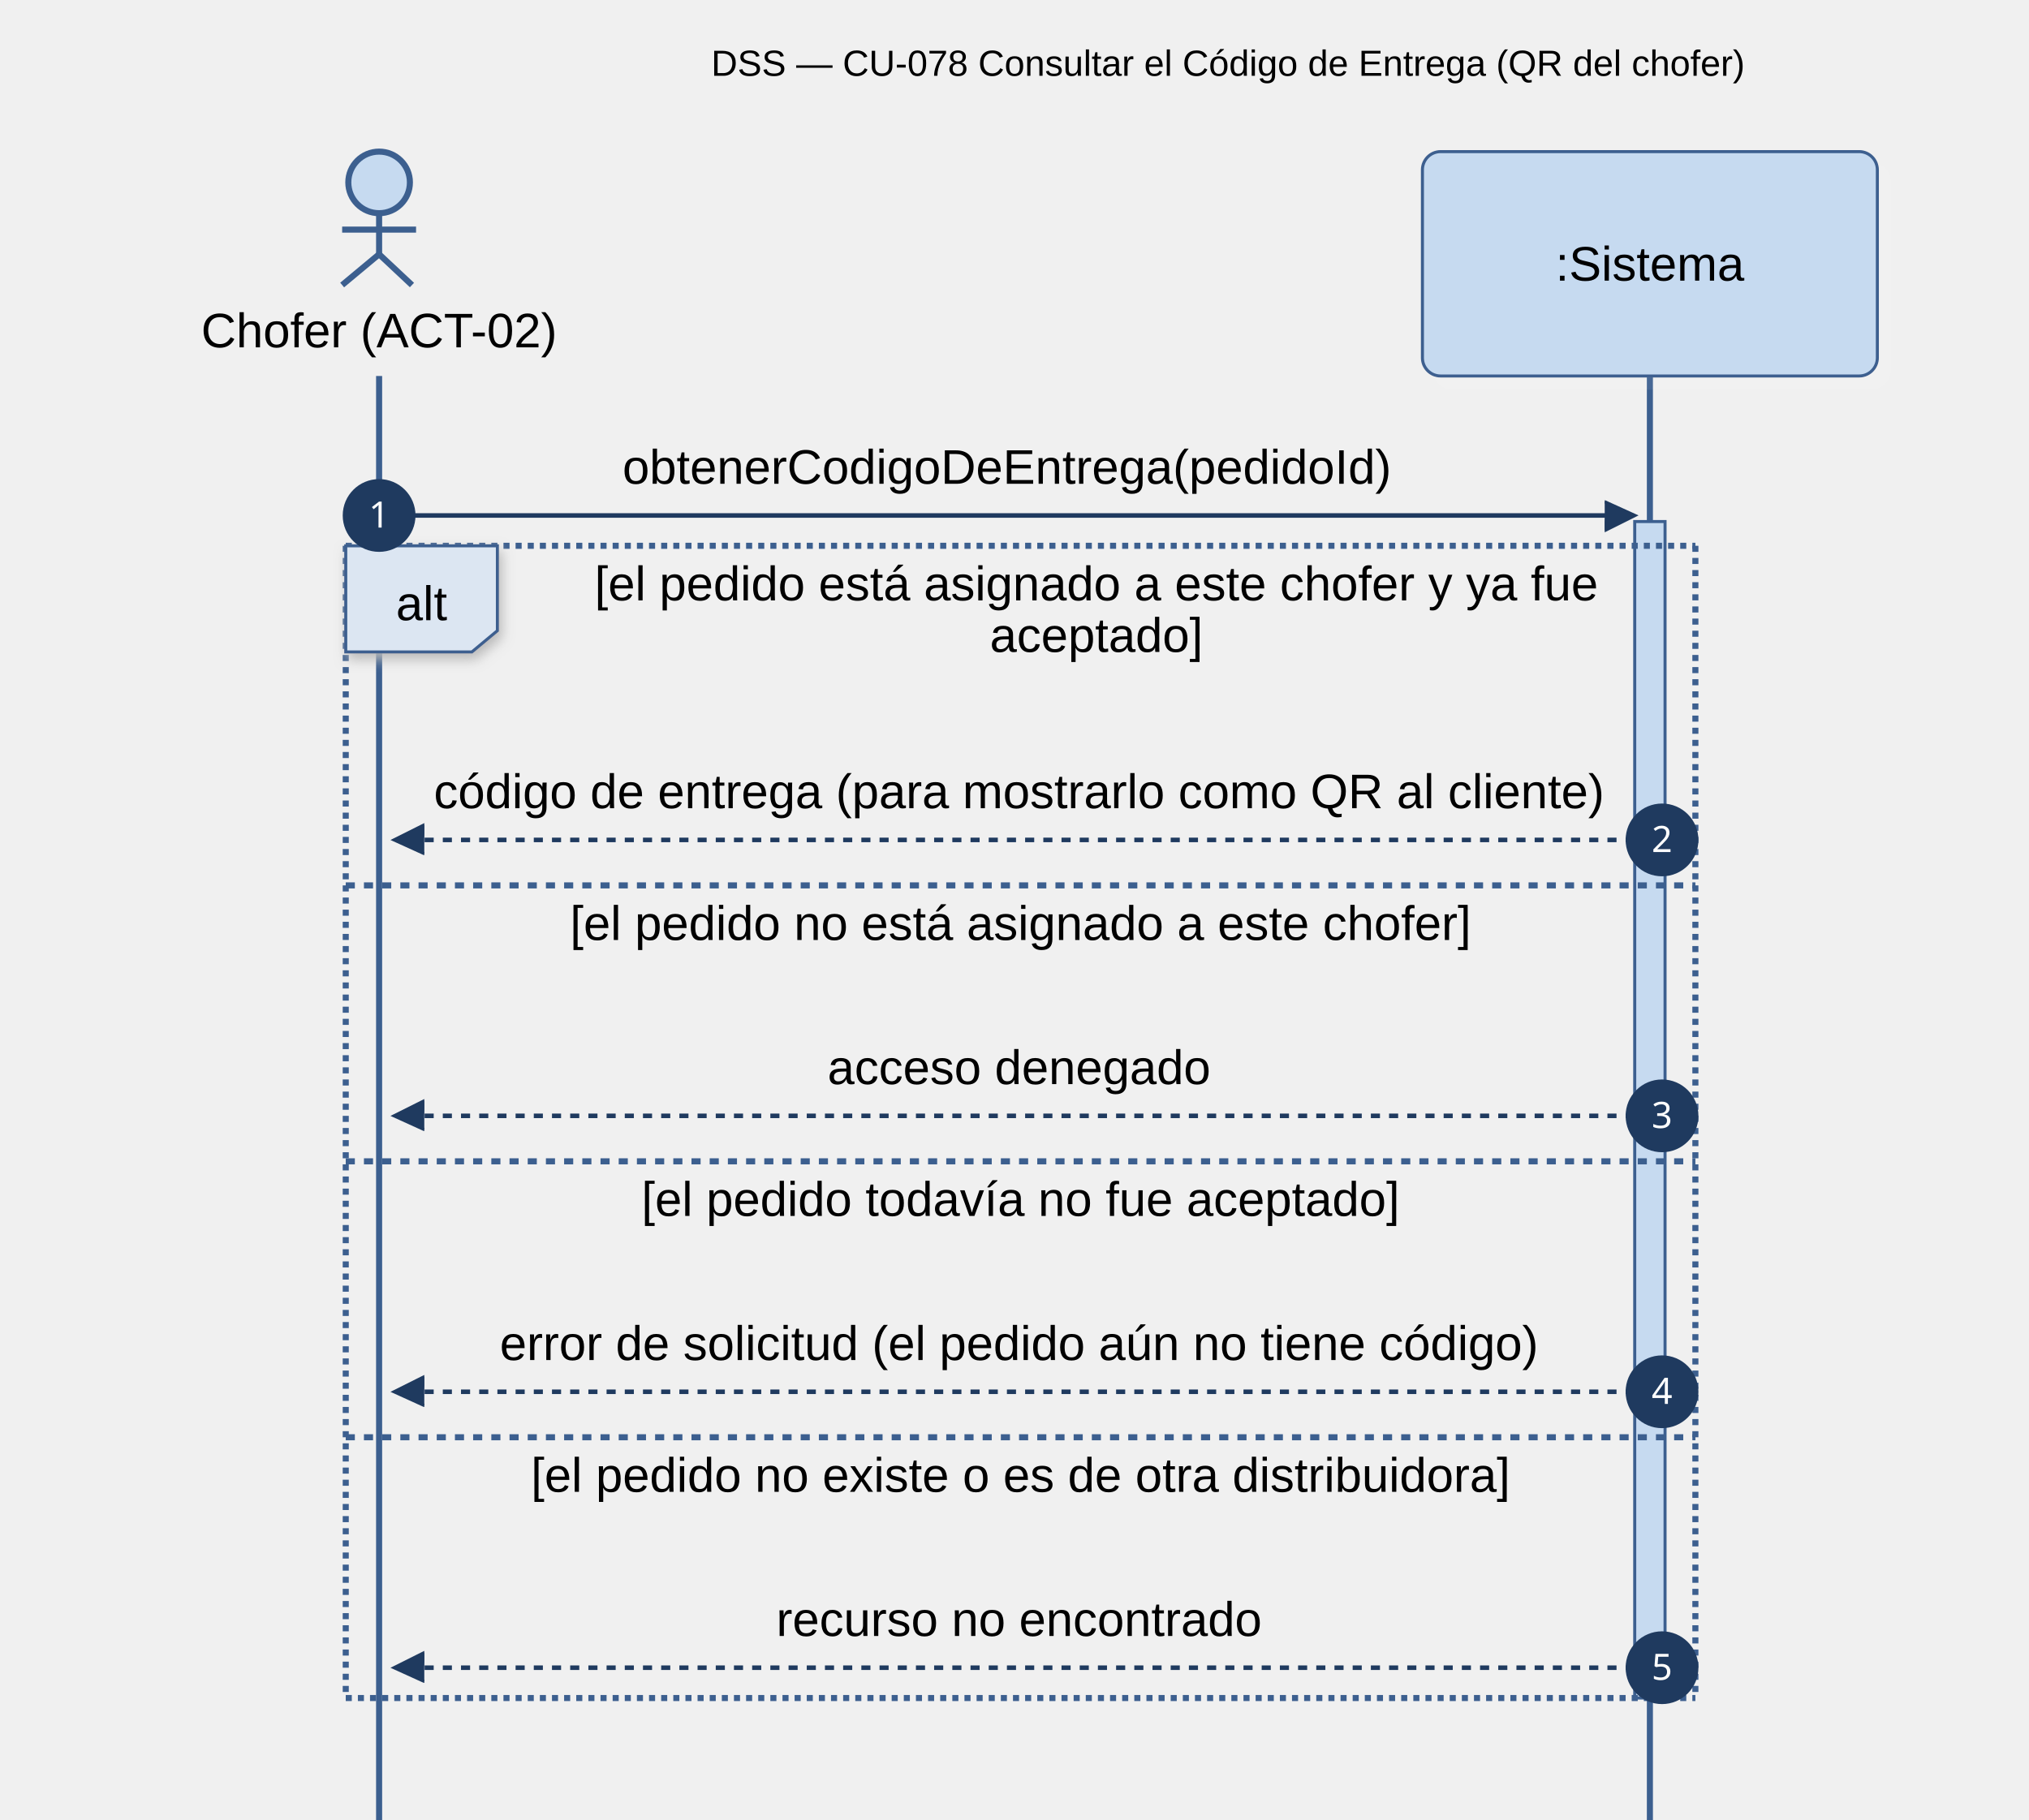
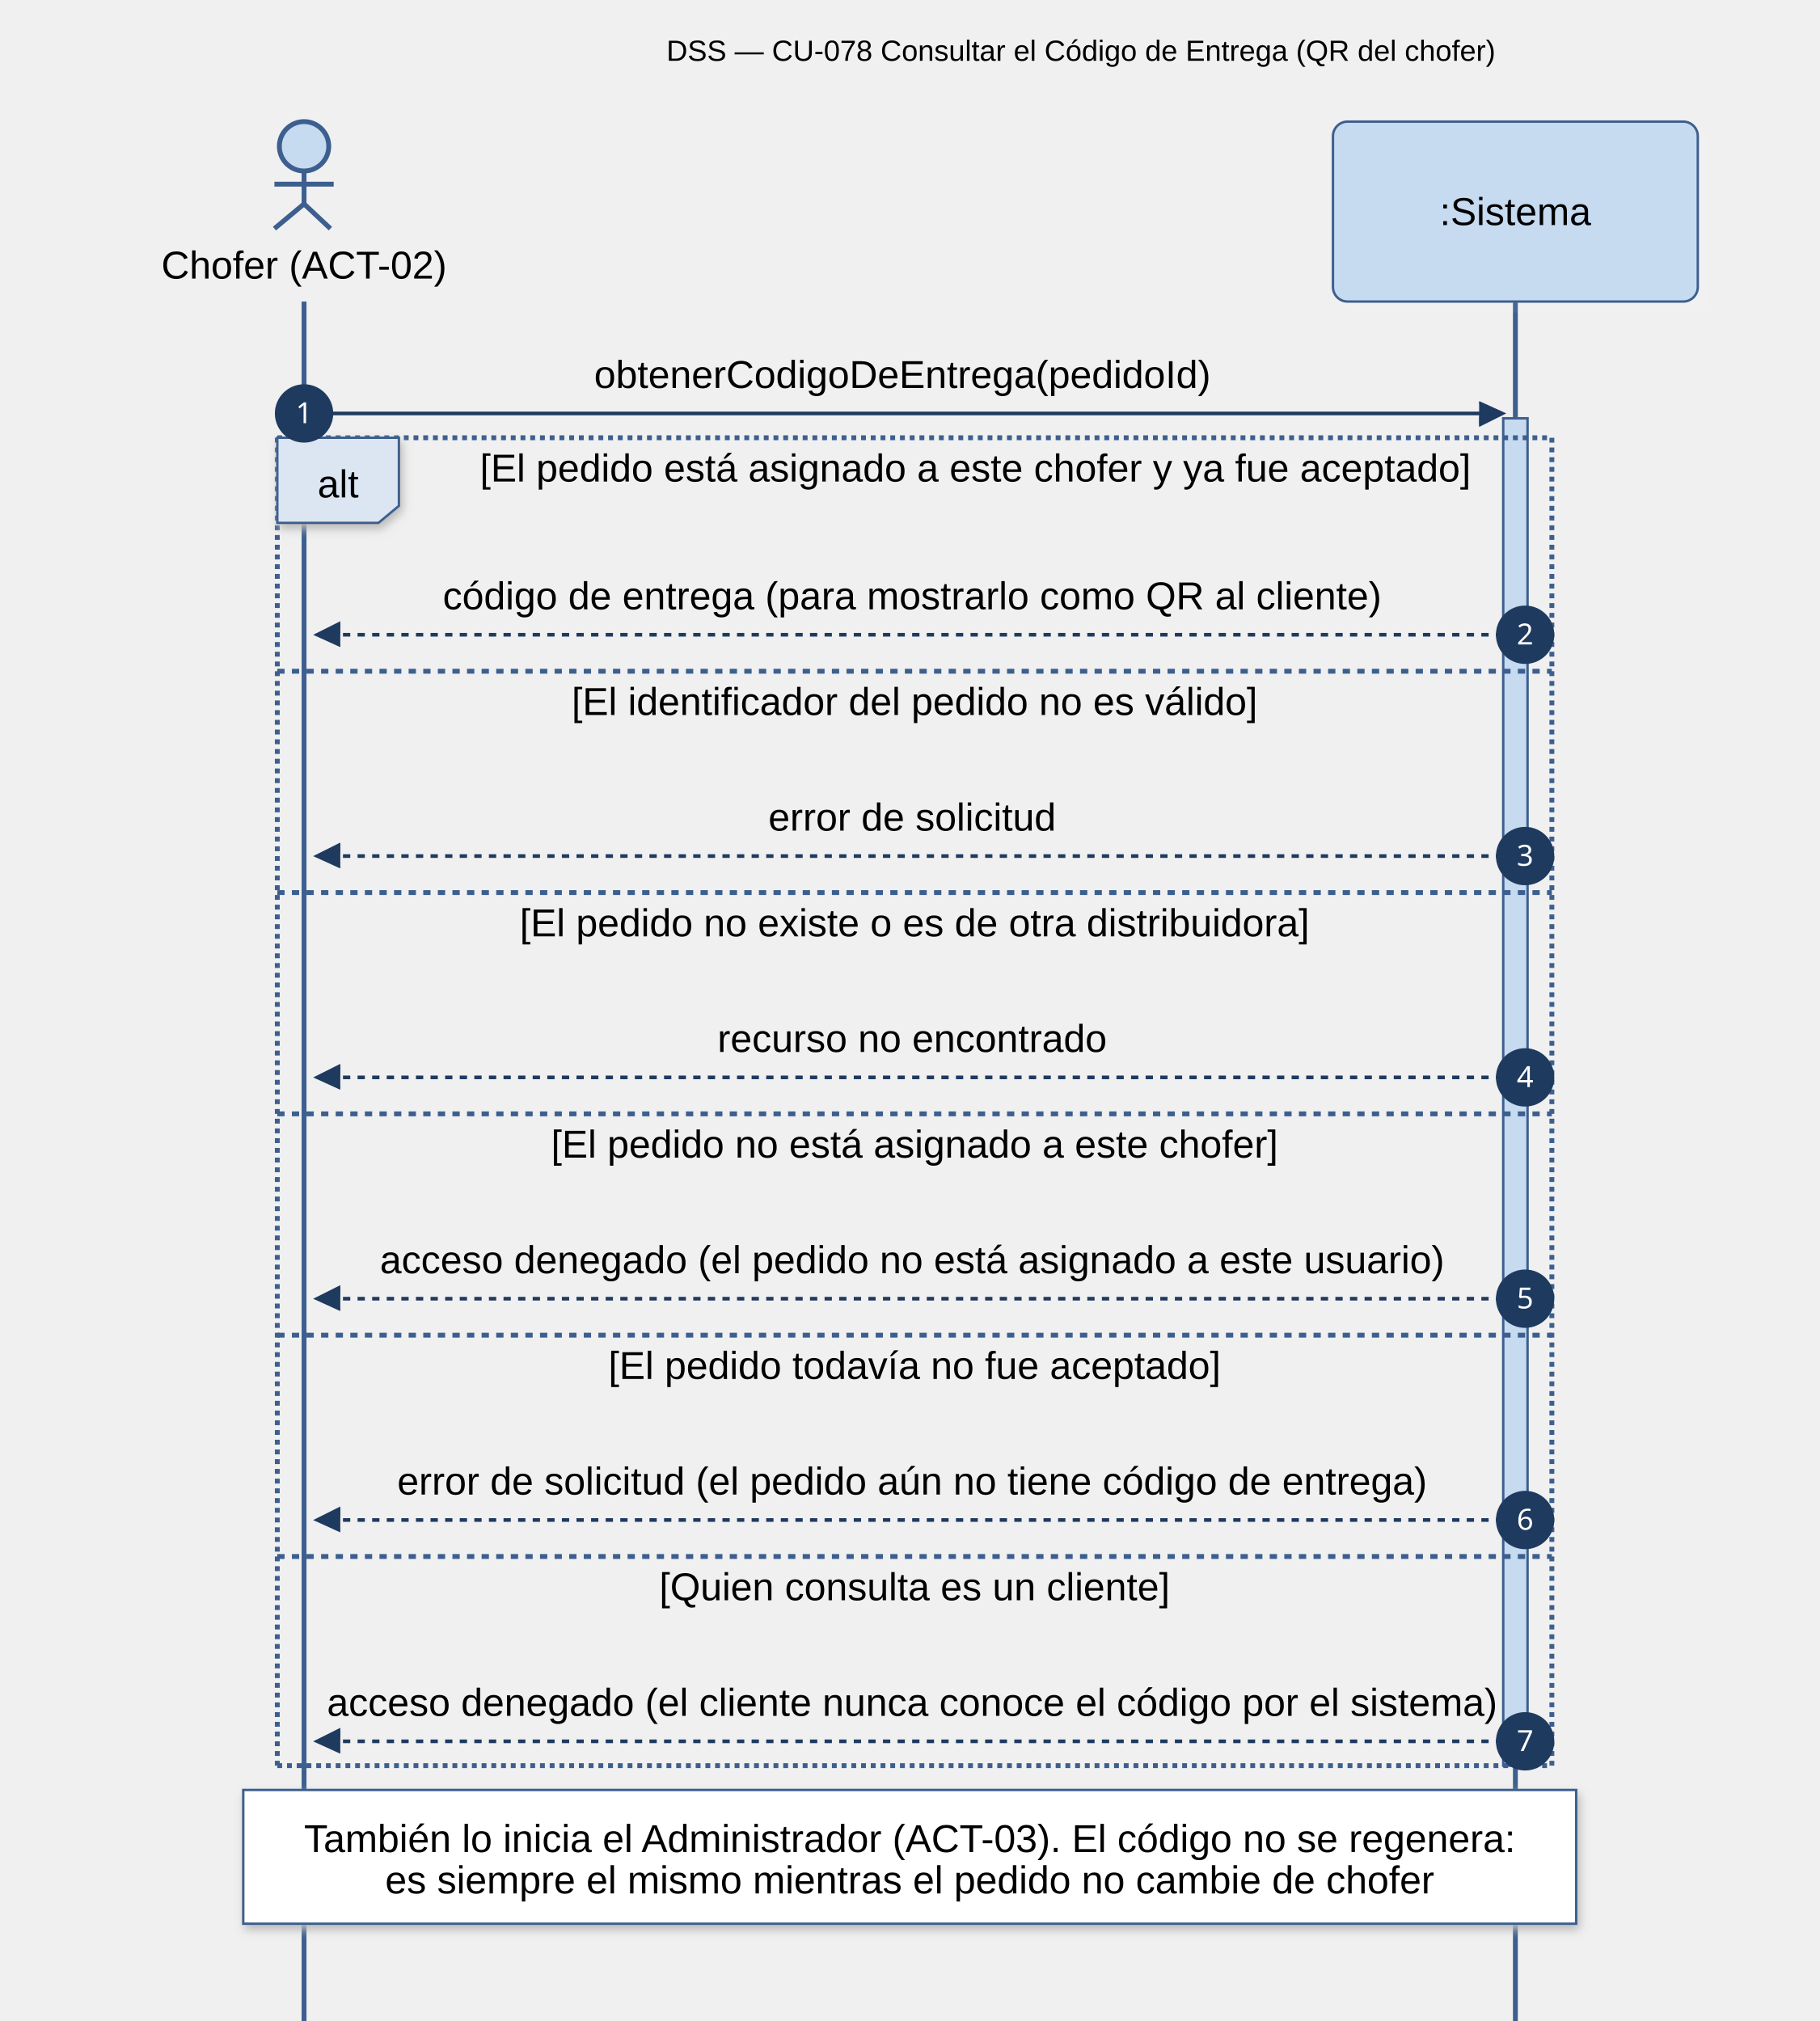
- <svg xmlns="http://www.w3.org/2000/svg" id="my-svg" width="100%" style="max-width: 669px; background-color: white;" viewBox="-50 -50 669 600" role="graphics-document document" aria-roledescription="sequence">
+ <svg xmlns="http://www.w3.org/2000/svg" id="my-svg" width="100%" style="max-width: 748px; background-color: white;" viewBox="-50 -50 748 831" role="graphics-document document" aria-roledescription="sequence">
  <g>
-     <line id="actor1" x1="494" y1="74" x2="494" y2="2000" class="actor-line 200" stroke-width="0.5px" stroke="#999" name="SIS" data-et="life-line" data-id="SIS" />
+     <line id="actor1" x1="573" y1="74" x2="573" y2="2000" class="actor-line 200" stroke-width="0.5px" stroke="#999" name="SIS" data-et="life-line" data-id="SIS" />
    <g id="root-1" data-look="neo" data-et="participant" data-type="participant" data-id="SIS">
-       <rect x="419" y="0" fill="#eaeaea" stroke="#666" width="150" height="74" name="SIS" rx="6" ry="6" class="actor actor-top" data-look="neo" filter="url(#my-svg-drop-shadow)" />
-       <text x="494" y="37" dominant-baseline="central" alignment-baseline="central" class="actor actor-box" style="text-anchor: middle; font-size: 16px; font-weight: 400;">
-         <tspan x="494" dy="0">:Sistema</tspan>
+       <rect x="498" y="0" fill="#eaeaea" stroke="#666" width="150" height="74" name="SIS" rx="6" ry="6" class="actor actor-top" data-look="neo" filter="url(#my-svg-drop-shadow)" />
+       <text x="573" y="37" dominant-baseline="central" alignment-baseline="central" class="actor actor-box" style="text-anchor: middle; font-size: 16px; font-weight: 400;">
+         <tspan x="573" dy="0">:Sistema</tspan>
      </text>
    </g>
  </g>
  <g>
    <line id="actor0" x1="75" y1="74" x2="75" y2="2000" class="actor-line 200" stroke-width="0.5px" stroke="#999" name="CHO" data-et="life-line" data-id="CHO" />
  </g>
  <style>#my-svg{font-family:Arial,Helvetica,sans-serif;font-size:12px;fill:#000000;}@keyframes edge-animation-frame{from{stroke-dashoffset:0;}}@keyframes dash{to{stroke-dashoffset:0;}}#my-svg .edge-animation-slow{stroke-dasharray:9,5!important;stroke-dashoffset:900;animation:dash 50s linear infinite;stroke-linecap:round;}#my-svg .edge-animation-fast{stroke-dasharray:9,5!important;stroke-dashoffset:900;animation:dash 20s linear infinite;stroke-linecap:round;}#my-svg .error-icon{fill:hsl(31.429, 58.333%, 90.882%);}#my-svg .error-text{fill:rgb(9.688, 22.604, 36.812);stroke:rgb(9.688, 22.604, 36.812);}#my-svg .edge-thickness-normal{stroke-width:1px;}#my-svg .edge-thickness-thick{stroke-width:3.5px;}#my-svg .edge-pattern-solid{stroke-dasharray:0;}#my-svg .edge-thickness-invisible{stroke-width:0;fill:none;}#my-svg .edge-pattern-dashed{stroke-dasharray:3;}#my-svg .edge-pattern-dotted{stroke-dasharray:2;}#my-svg .marker{fill:#1F3A5F;stroke:#1F3A5F;}#my-svg .marker.cross{stroke:#1F3A5F;}#my-svg svg{font-family:Arial,Helvetica,sans-serif;font-size:12px;}#my-svg p{margin:0;}#my-svg .actor{stroke:#3C5F8F;fill:#C6DAF0;stroke-width:1;}#my-svg rect.actor.outer-path[data-look="neo"]{filter:drop-shadow( 1px 2px 2px rgba(185,185,185,1));}#my-svg rect.note[data-look="neo"]{stroke:#3C5F8F;fill:#FFFFFF;filter:drop-shadow( 1px 2px 2px rgba(185,185,185,1));}#my-svg text.actor&gt;tspan{fill:#000000;stroke:none;}#my-svg .actor-line{stroke:#3C5F8F;}#my-svg .innerArc{stroke-width:1.5;stroke-dasharray:none;}#my-svg .messageLine0{stroke-width:1.5;stroke-dasharray:none;stroke:#1F3A5F;}#my-svg .messageLine1{stroke-width:1.5;stroke-dasharray:2,2;stroke:#1F3A5F;}#my-svg [id$="-arrowhead"] path{fill:#1F3A5F;stroke:#1F3A5F;}#my-svg .sequenceNumber{fill:#FFFFFF;}#my-svg [id$="-sequencenumber"]{fill:#1F3A5F;}#my-svg [id$="-crosshead"] path{fill:#1F3A5F;stroke:#1F3A5F;}#my-svg .messageText{fill:#000000;stroke:none;}#my-svg .labelBox{stroke:#3C5F8F;fill:#DCE6F2;filter:drop-shadow( 1px 2px 2px rgba(185,185,185,1));}#my-svg .labelText,#my-svg .labelText&gt;tspan{fill:#000000;stroke:none;}#my-svg .loopText,#my-svg .loopText&gt;tspan{fill:#000000;stroke:none;}#my-svg .sectionTitle,#my-svg .sectionTitle&gt;tspan{fill:#000000;stroke:none;}#my-svg .loopLine{stroke-width:2px;stroke-dasharray:2,2;stroke:#3C5F8F;fill:#3C5F8F;}#my-svg .note{stroke:#3C5F8F;fill:#FFFFFF;}#my-svg .noteText,#my-svg .noteText&gt;tspan{fill:#000000;stroke:none;}#my-svg .activation0{fill:#C6DAF0;stroke:#3C5F8F;}#my-svg .activation1{fill:#C6DAF0;stroke:#3C5F8F;}#my-svg .activation2{fill:#C6DAF0;stroke:#3C5F8F;}#my-svg .actorPopupMenu{position:absolute;}#my-svg .actorPopupMenuPanel{position:absolute;fill:#C6DAF0;box-shadow:0px 8px 16px 0px rgba(0,0,0,0.2);filter:drop-shadow(3px 5px 2px rgb(0 0 0 / 0.4));}#my-svg .actor-man circle,#my-svg line{fill:#C6DAF0;stroke-width:2px;}#my-svg g rect.rect{filter:drop-shadow( 1px 2px 2px rgba(185,185,185,1));stroke:#3C5F8F;}#my-svg .node .neo-node{stroke:#3C5F8F;}#my-svg [data-look="neo"].node rect,#my-svg [data-look="neo"].cluster rect,#my-svg [data-look="neo"].node polygon{stroke:url(#my-svg-gradient);filter:drop-shadow( 1px 2px 2px rgba(185,185,185,1));}#my-svg [data-look="neo"].swimlane.cluster rect{filter:none;}#my-svg [data-look="neo"].node path{stroke:url(#my-svg-gradient);stroke-width:1px;}#my-svg [data-look="neo"].node .outer-path{filter:drop-shadow( 1px 2px 2px rgba(185,185,185,1));}#my-svg [data-look="neo"].node .neo-line path{stroke:#3C5F8F;filter:none;}#my-svg [data-look="neo"].node circle{stroke:url(#my-svg-gradient);filter:drop-shadow( 1px 2px 2px rgba(185,185,185,1));}#my-svg [data-look="neo"].node circle .state-start{fill:#000000;}#my-svg [data-look="neo"].icon-shape .icon{fill:url(#my-svg-gradient);filter:drop-shadow( 1px 2px 2px rgba(185,185,185,1));}#my-svg [data-look="neo"].icon-shape .icon-neo path{stroke:url(#my-svg-gradient);filter:drop-shadow( 1px 2px 2px rgba(185,185,185,1));}#my-svg :root{--mermaid-font-family:"trebuchet ms",verdana,arial,sans-serif;}</style>
  <g />
  <defs>
    <symbol id="my-svg-computer" width="24" height="24">
      <path transform="scale(.5)" d="M2 2v13h20v-13h-20zm18 11h-16v-9h16v9zm-10.228 6l.466-1h3.524l.467 1h-4.457zm14.228 3h-24l2-6h2.104l-1.33 4h18.45l-1.297-4h2.073l2 6zm-5-10h-14v-7h14v7z" />
    </symbol>
  </defs>
  <defs>
    <symbol id="my-svg-database" fill-rule="evenodd" clip-rule="evenodd">
      <path transform="scale(.5)" d="M12.258.001l.256.004.255.005.253.008.251.01.249.012.247.015.246.016.242.019.241.02.239.023.236.024.233.027.231.028.229.031.225.032.223.034.22.036.217.038.214.04.211.041.208.043.205.045.201.046.198.048.194.05.191.051.187.053.183.054.18.056.175.057.172.059.168.06.163.061.16.063.155.064.15.066.074.033.073.033.071.034.07.034.069.035.068.035.067.035.066.035.064.036.064.036.062.036.06.036.06.037.058.037.058.037.055.038.055.038.053.038.052.038.051.039.05.039.048.039.047.039.045.04.044.04.043.04.041.04.04.041.039.041.037.041.036.041.034.041.033.042.032.042.03.042.029.042.027.042.026.043.024.043.023.043.021.043.02.043.018.044.017.043.015.044.013.044.012.044.011.045.009.044.007.045.006.045.004.045.002.045.001.045v17l-.001.045-.002.045-.004.045-.006.045-.007.045-.009.044-.011.045-.012.044-.013.044-.015.044-.017.043-.018.044-.02.043-.021.043-.023.043-.024.043-.026.043-.027.042-.029.042-.03.042-.032.042-.033.042-.034.041-.036.041-.037.041-.039.041-.04.041-.041.04-.043.04-.044.04-.045.04-.047.039-.048.039-.05.039-.051.039-.052.038-.053.038-.055.038-.055.038-.058.037-.058.037-.06.037-.06.036-.062.036-.064.036-.064.036-.066.035-.067.035-.068.035-.069.035-.07.034-.071.034-.073.033-.074.033-.15.066-.155.064-.16.063-.163.061-.168.06-.172.059-.175.057-.18.056-.183.054-.187.053-.191.051-.194.05-.198.048-.201.046-.205.045-.208.043-.211.041-.214.04-.217.038-.22.036-.223.034-.225.032-.229.031-.231.028-.233.027-.236.024-.239.023-.241.02-.242.019-.246.016-.247.015-.249.012-.251.01-.253.008-.255.005-.256.004-.258.001-.258-.001-.256-.004-.255-.005-.253-.008-.251-.01-.249-.012-.247-.015-.245-.016-.243-.019-.241-.02-.238-.023-.236-.024-.234-.027-.231-.028-.228-.031-.226-.032-.223-.034-.22-.036-.217-.038-.214-.04-.211-.041-.208-.043-.204-.045-.201-.046-.198-.048-.195-.05-.19-.051-.187-.053-.184-.054-.179-.056-.176-.057-.172-.059-.167-.06-.164-.061-.159-.063-.155-.064-.151-.066-.074-.033-.072-.033-.072-.034-.07-.034-.069-.035-.068-.035-.067-.035-.066-.035-.064-.036-.063-.036-.062-.036-.061-.036-.06-.037-.058-.037-.057-.037-.056-.038-.055-.038-.053-.038-.052-.038-.051-.039-.049-.039-.049-.039-.046-.039-.046-.04-.044-.04-.043-.04-.041-.04-.04-.041-.039-.041-.037-.041-.036-.041-.034-.041-.033-.042-.032-.042-.03-.042-.029-.042-.027-.042-.026-.043-.024-.043-.023-.043-.021-.043-.02-.043-.018-.044-.017-.043-.015-.044-.013-.044-.012-.044-.011-.045-.009-.044-.007-.045-.006-.045-.004-.045-.002-.045-.001-.045v-17l.001-.045.002-.045.004-.045.006-.045.007-.045.009-.044.011-.045.012-.044.013-.044.015-.044.017-.043.018-.044.02-.043.021-.043.023-.043.024-.043.026-.043.027-.042.029-.042.03-.042.032-.042.033-.042.034-.041.036-.041.037-.041.039-.041.04-.041.041-.04.043-.04.044-.04.046-.04.046-.039.049-.039.049-.039.051-.039.052-.038.053-.038.055-.038.056-.038.057-.037.058-.037.06-.037.061-.036.062-.036.063-.036.064-.036.066-.035.067-.035.068-.035.069-.035.07-.034.072-.034.072-.033.074-.033.151-.066.155-.064.159-.063.164-.061.167-.06.172-.059.176-.057.179-.056.184-.054.187-.053.19-.051.195-.05.198-.048.201-.046.204-.045.208-.043.211-.041.214-.04.217-.038.22-.036.223-.034.226-.032.228-.031.231-.028.234-.027.236-.024.238-.023.241-.02.243-.019.245-.016.247-.015.249-.012.251-.01.253-.008.255-.005.256-.004.258-.001.258.001zm-9.258 20.499v.01l.001.021.003.021.004.022.005.021.006.022.007.022.009.023.01.022.011.023.012.023.013.023.015.023.016.024.017.023.018.024.019.024.021.024.022.025.023.024.024.025.052.049.056.05.061.051.066.051.07.051.075.051.079.052.084.052.088.052.092.052.097.052.102.051.105.052.11.052.114.051.119.051.123.051.127.05.131.05.135.05.139.048.144.049.147.047.152.047.155.047.16.045.163.045.167.043.171.043.176.041.178.041.183.039.187.039.19.037.194.035.197.035.202.033.204.031.209.03.212.029.216.027.219.025.222.024.226.021.23.02.233.018.236.016.24.015.243.012.246.01.249.008.253.005.256.004.259.001.26-.001.257-.004.254-.005.25-.008.247-.011.244-.012.241-.014.237-.016.233-.018.231-.021.226-.021.224-.024.22-.026.216-.027.212-.028.21-.031.205-.031.202-.034.198-.034.194-.036.191-.037.187-.039.183-.04.179-.04.175-.042.172-.043.168-.044.163-.045.16-.046.155-.046.152-.047.148-.048.143-.049.139-.049.136-.05.131-.05.126-.05.123-.051.118-.052.114-.051.11-.052.106-.052.101-.052.096-.052.092-.052.088-.053.083-.051.079-.052.074-.052.07-.051.065-.051.06-.051.056-.05.051-.05.023-.024.023-.025.021-.024.02-.024.019-.024.018-.024.017-.024.015-.023.014-.024.013-.023.012-.023.01-.023.01-.022.008-.022.006-.022.006-.022.004-.022.004-.021.001-.021.001-.021v-4.127l-.077.055-.08.053-.083.054-.085.053-.087.052-.09.052-.093.051-.095.05-.097.05-.1.049-.102.049-.105.048-.106.047-.109.047-.111.046-.114.045-.115.045-.118.044-.12.043-.122.042-.124.042-.126.041-.128.04-.13.04-.132.038-.134.038-.135.037-.138.037-.139.035-.142.035-.143.034-.144.033-.147.032-.148.031-.15.03-.151.03-.153.029-.154.027-.156.027-.158.026-.159.025-.161.024-.162.023-.163.022-.165.021-.166.02-.167.019-.169.018-.169.017-.171.016-.173.015-.173.014-.175.013-.175.012-.177.011-.178.01-.179.008-.179.008-.181.006-.182.005-.182.004-.184.003-.184.002h-.37l-.184-.002-.184-.003-.182-.004-.182-.005-.181-.006-.179-.008-.179-.008-.178-.01-.176-.011-.176-.012-.175-.013-.173-.014-.172-.015-.171-.016-.17-.017-.169-.018-.167-.019-.166-.02-.165-.021-.163-.022-.162-.023-.161-.024-.159-.025-.157-.026-.156-.027-.155-.027-.153-.029-.151-.03-.15-.03-.148-.031-.146-.032-.145-.033-.143-.034-.141-.035-.14-.035-.137-.037-.136-.037-.134-.038-.132-.038-.13-.04-.128-.04-.126-.041-.124-.042-.122-.042-.12-.044-.117-.043-.116-.045-.113-.045-.112-.046-.109-.047-.106-.047-.105-.048-.102-.049-.1-.049-.097-.05-.095-.05-.093-.052-.09-.051-.087-.052-.085-.053-.083-.054-.08-.054-.077-.054v4.127zm0-5.654v.011l.001.021.003.021.004.021.005.022.006.022.007.022.009.022.01.022.011.023.012.023.013.023.015.024.016.023.017.024.018.024.019.024.021.024.022.024.023.025.024.024.052.05.056.05.061.05.066.051.07.051.075.052.079.051.084.052.088.052.092.052.097.052.102.052.105.052.11.051.114.051.119.052.123.05.127.051.131.05.135.049.139.049.144.048.147.048.152.047.155.046.16.045.163.045.167.044.171.042.176.042.178.04.183.04.187.038.19.037.194.036.197.034.202.033.204.032.209.03.212.028.216.027.219.025.222.024.226.022.23.02.233.018.236.016.24.014.243.012.246.01.249.008.253.006.256.003.259.001.26-.001.257-.003.254-.006.25-.008.247-.01.244-.012.241-.015.237-.016.233-.018.231-.02.226-.022.224-.024.22-.025.216-.027.212-.029.21-.03.205-.032.202-.033.198-.035.194-.036.191-.037.187-.039.183-.039.179-.041.175-.042.172-.043.168-.044.163-.045.16-.045.155-.047.152-.047.148-.048.143-.048.139-.05.136-.049.131-.05.126-.051.123-.051.118-.051.114-.052.11-.052.106-.052.101-.052.096-.052.092-.052.088-.052.083-.052.079-.052.074-.051.07-.052.065-.051.06-.05.056-.051.051-.049.023-.025.023-.024.021-.025.02-.024.019-.024.018-.024.017-.024.015-.023.014-.023.013-.024.012-.022.01-.023.01-.023.008-.022.006-.022.006-.022.004-.021.004-.022.001-.021.001-.021v-4.139l-.077.054-.08.054-.083.054-.085.052-.087.053-.09.051-.093.051-.095.051-.097.05-.1.049-.102.049-.105.048-.106.047-.109.047-.111.046-.114.045-.115.044-.118.044-.12.044-.122.042-.124.042-.126.041-.128.04-.13.039-.132.039-.134.038-.135.037-.138.036-.139.036-.142.035-.143.033-.144.033-.147.033-.148.031-.15.03-.151.03-.153.028-.154.028-.156.027-.158.026-.159.025-.161.024-.162.023-.163.022-.165.021-.166.02-.167.019-.169.018-.169.017-.171.016-.173.015-.173.014-.175.013-.175.012-.177.011-.178.009-.179.009-.179.007-.181.007-.182.005-.182.004-.184.003-.184.002h-.37l-.184-.002-.184-.003-.182-.004-.182-.005-.181-.007-.179-.007-.179-.009-.178-.009-.176-.011-.176-.012-.175-.013-.173-.014-.172-.015-.171-.016-.17-.017-.169-.018-.167-.019-.166-.02-.165-.021-.163-.022-.162-.023-.161-.024-.159-.025-.157-.026-.156-.027-.155-.028-.153-.028-.151-.03-.15-.03-.148-.031-.146-.033-.145-.033-.143-.033-.141-.035-.14-.036-.137-.036-.136-.037-.134-.038-.132-.039-.13-.039-.128-.04-.126-.041-.124-.042-.122-.043-.12-.043-.117-.044-.116-.044-.113-.046-.112-.046-.109-.046-.106-.047-.105-.048-.102-.049-.1-.049-.097-.05-.095-.051-.093-.051-.09-.051-.087-.053-.085-.052-.083-.054-.08-.054-.077-.054v4.139zm0-5.666v.011l.001.02.003.022.004.021.005.022.006.021.007.022.009.023.01.022.011.023.012.023.013.023.015.023.016.024.017.024.018.023.019.024.021.025.022.024.023.024.024.025.052.05.056.05.061.05.066.051.07.051.075.052.079.051.084.052.088.052.092.052.097.052.102.052.105.051.11.052.114.051.119.051.123.051.127.05.131.05.135.05.139.049.144.048.147.048.152.047.155.046.16.045.163.045.167.043.171.043.176.042.178.04.183.04.187.038.19.037.194.036.197.034.202.033.204.032.209.03.212.028.216.027.219.025.222.024.226.021.23.02.233.018.236.017.24.014.243.012.246.01.249.008.253.006.256.003.259.001.26-.001.257-.003.254-.006.25-.008.247-.01.244-.013.241-.014.237-.016.233-.018.231-.02.226-.022.224-.024.22-.025.216-.027.212-.029.21-.03.205-.032.202-.033.198-.035.194-.036.191-.037.187-.039.183-.039.179-.041.175-.042.172-.043.168-.044.163-.045.16-.045.155-.047.152-.047.148-.048.143-.049.139-.049.136-.049.131-.051.126-.05.123-.051.118-.052.114-.051.11-.052.106-.052.101-.052.096-.052.092-.052.088-.052.083-.052.079-.052.074-.052.07-.051.065-.051.06-.051.056-.05.051-.049.023-.025.023-.025.021-.024.02-.024.019-.024.018-.024.017-.024.015-.023.014-.024.013-.023.012-.023.01-.022.01-.023.008-.022.006-.022.006-.022.004-.022.004-.021.001-.021.001-.021v-4.153l-.077.054-.08.054-.083.053-.085.053-.087.053-.09.051-.093.051-.095.051-.097.05-.1.049-.102.048-.105.048-.106.048-.109.046-.111.046-.114.046-.115.044-.118.044-.12.043-.122.043-.124.042-.126.041-.128.04-.13.039-.132.039-.134.038-.135.037-.138.036-.139.036-.142.034-.143.034-.144.033-.147.032-.148.032-.15.03-.151.03-.153.028-.154.028-.156.027-.158.026-.159.024-.161.024-.162.023-.163.023-.165.021-.166.02-.167.019-.169.018-.169.017-.171.016-.173.015-.173.014-.175.013-.175.012-.177.01-.178.01-.179.009-.179.007-.181.006-.182.006-.182.004-.184.003-.184.001-.185.001-.185-.001-.184-.001-.184-.003-.182-.004-.182-.006-.181-.006-.179-.007-.179-.009-.178-.01-.176-.01-.176-.012-.175-.013-.173-.014-.172-.015-.171-.016-.17-.017-.169-.018-.167-.019-.166-.02-.165-.021-.163-.023-.162-.023-.161-.024-.159-.024-.157-.026-.156-.027-.155-.028-.153-.028-.151-.03-.15-.03-.148-.032-.146-.032-.145-.033-.143-.034-.141-.034-.14-.036-.137-.036-.136-.037-.134-.038-.132-.039-.13-.039-.128-.041-.126-.041-.124-.041-.122-.043-.12-.043-.117-.044-.116-.044-.113-.046-.112-.046-.109-.046-.106-.048-.105-.048-.102-.048-.1-.05-.097-.049-.095-.051-.093-.051-.09-.052-.087-.052-.085-.053-.083-.053-.08-.054-.077-.054v4.153zm8.74-8.179l-.257.004-.254.005-.25.008-.247.011-.244.012-.241.014-.237.016-.233.018-.231.021-.226.022-.224.023-.22.026-.216.027-.212.028-.21.031-.205.032-.202.033-.198.034-.194.036-.191.038-.187.038-.183.04-.179.041-.175.042-.172.043-.168.043-.163.045-.16.046-.155.046-.152.048-.148.048-.143.048-.139.049-.136.05-.131.05-.126.051-.123.051-.118.051-.114.052-.11.052-.106.052-.101.052-.096.052-.092.052-.088.052-.083.052-.079.052-.074.051-.07.052-.065.051-.06.05-.056.05-.051.05-.023.025-.023.024-.021.024-.02.025-.019.024-.018.024-.017.023-.015.024-.014.023-.013.023-.012.023-.01.023-.01.022-.008.022-.006.023-.006.021-.004.022-.004.021-.001.021-.001.021.001.021.001.021.004.021.004.022.006.021.006.023.008.022.01.022.01.023.012.023.013.023.014.023.015.024.017.023.018.024.019.024.02.025.021.024.023.024.023.025.051.05.056.05.06.05.065.051.07.052.074.051.079.052.083.052.088.052.092.052.096.052.101.052.106.052.11.052.114.052.118.051.123.051.126.051.131.05.136.05.139.049.143.048.148.048.152.048.155.046.16.046.163.045.168.043.172.043.175.042.179.041.183.04.187.038.191.038.194.036.198.034.202.033.205.032.21.031.212.028.216.027.22.026.224.023.226.022.231.021.233.018.237.016.241.014.244.012.247.011.25.008.254.005.257.004.26.001.26-.001.257-.004.254-.005.25-.008.247-.011.244-.012.241-.014.237-.016.233-.018.231-.021.226-.022.224-.023.22-.026.216-.027.212-.028.21-.031.205-.032.202-.033.198-.034.194-.036.191-.038.187-.038.183-.04.179-.041.175-.042.172-.043.168-.043.163-.045.16-.046.155-.046.152-.048.148-.048.143-.048.139-.049.136-.05.131-.05.126-.051.123-.051.118-.051.114-.052.11-.052.106-.052.101-.052.096-.052.092-.052.088-.052.083-.052.079-.052.074-.051.07-.052.065-.051.06-.05.056-.05.051-.05.023-.025.023-.024.021-.024.02-.025.019-.024.018-.024.017-.023.015-.024.014-.023.013-.023.012-.023.01-.023.01-.022.008-.022.006-.023.006-.021.004-.022.004-.021.001-.021.001-.021-.001-.021-.001-.021-.004-.021-.004-.022-.006-.021-.006-.023-.008-.022-.01-.022-.01-.023-.012-.023-.013-.023-.014-.023-.015-.024-.017-.023-.018-.024-.019-.024-.02-.025-.021-.024-.023-.024-.023-.025-.051-.05-.056-.05-.06-.05-.065-.051-.07-.052-.074-.051-.079-.052-.083-.052-.088-.052-.092-.052-.096-.052-.101-.052-.106-.052-.11-.052-.114-.052-.118-.051-.123-.051-.126-.051-.131-.05-.136-.05-.139-.049-.143-.048-.148-.048-.152-.048-.155-.046-.16-.046-.163-.045-.168-.043-.172-.043-.175-.042-.179-.041-.183-.04-.187-.038-.191-.038-.194-.036-.198-.034-.202-.033-.205-.032-.21-.031-.212-.028-.216-.027-.22-.026-.224-.023-.226-.022-.231-.021-.233-.018-.237-.016-.241-.014-.244-.012-.247-.011-.25-.008-.254-.005-.257-.004-.26-.001-.26.001z" />
    </symbol>
  </defs>
  <defs>
    <symbol id="my-svg-clock" width="24" height="24">
      <path transform="scale(.5)" d="M12 2c5.514 0 10 4.486 10 10s-4.486 10-10 10-10-4.486-10-10 4.486-10 10-10zm0-2c-6.627 0-12 5.373-12 12s5.373 12 12 12 12-5.373 12-12-5.373-12-12-12zm5.848 12.459c.202.038.202.333.001.372-1.907.361-6.045 1.111-6.547 1.111-.719 0-1.301-.582-1.301-1.301 0-.512.77-5.447 1.125-7.445.034-.192.312-.181.343.014l.985 6.238 5.394 1.011z" />
    </symbol>
  </defs>
  <defs>
    <marker id="my-svg-arrowhead" refX="7.9" refY="5" markerUnits="userSpaceOnUse" markerWidth="12" markerHeight="12" orient="auto-start-reverse">
      <path d="M -1 0 L 10 5 L 0 10 z" />
    </marker>
  </defs>
  <defs>
    <marker id="my-svg-crosshead" markerWidth="15" markerHeight="8" orient="auto" refX="4" refY="4.5">
      <path fill="none" stroke="#000000" stroke-width="1pt" d="M 1,2 L 6,7 M 6,2 L 1,7" style="stroke-dasharray: 0, 0;" />
    </marker>
  </defs>
  <defs>
    <marker id="my-svg-filled-head" refX="15.5" refY="7" markerWidth="20" markerHeight="28" orient="auto">
      <path d="M 18,7 L9,13 L14,7 L9,1 Z" />
    </marker>
  </defs>
  <defs>
    <marker id="my-svg-sequencenumber" refX="15" refY="15" markerWidth="60" markerHeight="40" orient="auto">
      <circle cx="15" cy="15" r="6" />
    </marker>
  </defs>
  <defs>
    <marker id="my-svg-solidTopArrowHead" refX="7.9" refY="7.25" markerUnits="userSpaceOnUse" markerWidth="12" markerHeight="12" orient="auto-start-reverse">
      <path d="M 0 0 L 10 8 L 0 8 z" />
    </marker>
  </defs>
  <defs>
    <marker id="my-svg-solidBottomArrowHead" refX="7.9" refY="0.75" markerUnits="userSpaceOnUse" markerWidth="12" markerHeight="12" orient="auto-start-reverse">
      <path d="M 0 0 L 10 0 L 0 8 z" />
    </marker>
  </defs>
  <defs>
    <marker id="my-svg-stickTopArrowHead" refX="7.5" refY="7" markerUnits="userSpaceOnUse" markerWidth="12" markerHeight="12" orient="auto-start-reverse">
      <path d="M 0 0 L 7 7" stroke="black" stroke-width="1.5" fill="none" />
    </marker>
  </defs>
  <defs>
    <marker id="my-svg-stickBottomArrowHead" refX="7.5" refY="0" markerUnits="userSpaceOnUse" markerWidth="12" markerHeight="12" orient="auto-start-reverse">
      <path d="M 0 7 L 7 0" stroke="black" stroke-width="1.5" fill="none" />
    </marker>
  </defs>
  <defs>
    <filter id="my-svg-drop-shadow" height="130%" width="130%">
      <feDropShadow dx="4" dy="4" stdDeviation="0" flood-opacity="0.06" flood-color="#FFFFFF" />
    </filter>
  </defs>
  <g>
-     <rect x="489" y="122" fill="#EDF2AE" stroke="#666" width="10" height="388" class="activation0" data-look="neo" />
+     <rect x="568" y="122" fill="#EDF2AE" stroke="#666" width="10" height="554" class="activation0" data-look="neo" />
  </g>
-   <g data-et="control-structure" data-id="i11">
-     <line x1="64" y1="130" x2="509" y2="130" class="loopLine" />
-     <line x1="509" y1="130" x2="509" y2="510" class="loopLine" />
-     <line x1="64" y1="510" x2="509" y2="510" class="loopLine" />
-     <line x1="64" y1="130" x2="64" y2="510" class="loopLine" />
-     <line x1="64" y1="242" x2="509" y2="242" class="loopLine" style="stroke-dasharray: 3, 3;" />
-     <line x1="64" y1="333" x2="509" y2="333" class="loopLine" style="stroke-dasharray: 3, 3;" />
-     <line x1="64" y1="424" x2="509" y2="424" class="loopLine" style="stroke-dasharray: 3, 3;" />
+   <g data-et="control-structure" data-id="i15">
+     <line x1="64" y1="130" x2="588" y2="130" class="loopLine" />
+     <line x1="588" y1="130" x2="588" y2="676" class="loopLine" />
+     <line x1="64" y1="676" x2="588" y2="676" class="loopLine" />
+     <line x1="64" y1="130" x2="64" y2="676" class="loopLine" />
+     <line x1="64" y1="226" x2="588" y2="226" class="loopLine" style="stroke-dasharray: 3, 3;" />
+     <line x1="64" y1="317" x2="588" y2="317" class="loopLine" style="stroke-dasharray: 3, 3;" />
+     <line x1="64" y1="408" x2="588" y2="408" class="loopLine" style="stroke-dasharray: 3, 3;" />
+     <line x1="64" y1="499" x2="588" y2="499" class="loopLine" style="stroke-dasharray: 3, 3;" />
+     <line x1="64" y1="590" x2="588" y2="590" class="loopLine" style="stroke-dasharray: 3, 3;" />
    <polygon points="64,130 114,130 114,158 105.6,165 64,165" class="labelBox" />
    <text x="89" y="150" text-anchor="middle" dominant-baseline="middle" alignment-baseline="middle" class="labelText" style="font-size: 16px; font-weight: 400;">alt</text>
-     <text x="311.5" y="148" text-anchor="middle" class="loopText" style="font-size: 16px; font-weight: 400;">
-       <tspan x="311.5">[el pedido está asignado a este chofer y ya fue</tspan>
+     <text x="351" y="148" text-anchor="middle" class="loopText" style="font-size: 16px; font-weight: 400;">
+       <tspan x="351">[El pedido está asignado a este chofer y ya fue aceptado]</tspan>
    </text>
-     <text x="311.5" y="165" text-anchor="middle" class="loopText" style="font-size: 16px; font-weight: 400;">
-       <tspan x="311.5">aceptado]</tspan>
+     <text x="326" y="244" text-anchor="middle" class="sectionTitle" style="font-size: 16px; font-weight: 400;">[El identificador del pedido no es válido]</text>
+     <text x="326" y="335" text-anchor="middle" class="sectionTitle" style="font-size: 16px; font-weight: 400;">[El pedido no existe o es de otra distribuidora]</text>
+     <text x="326" y="426" text-anchor="middle" class="sectionTitle" style="font-size: 16px; font-weight: 400;">[El pedido no está asignado a este chofer]</text>
+     <text x="326" y="517" text-anchor="middle" class="sectionTitle" style="font-size: 16px; font-weight: 400;">[El pedido todavía no fue aceptado]</text>
+     <text x="326" y="608" text-anchor="middle" class="sectionTitle" style="font-size: 16px; font-weight: 400;">[Quien consulta es un cliente]</text>
+   </g>
+   <g data-et="note" data-id="i17">
+     <rect x="50" y="686" fill="#EDF2AE" stroke="#666" width="548" height="55" class="note" data-look="neo" />
+     <text x="324" y="691" text-anchor="middle" dominant-baseline="middle" alignment-baseline="middle" class="noteText" dy="1em" style="font-size: 16px; font-weight: 400;">
+       <tspan x="324">También lo inicia el Administrador (ACT-03). El código no se regenera:</tspan>
    </text>
-     <text x="286.5" y="260" text-anchor="middle" class="sectionTitle" style="font-size: 16px; font-weight: 400;">[el pedido no está asignado a este chofer]</text>
-     <text x="286.5" y="351" text-anchor="middle" class="sectionTitle" style="font-size: 16px; font-weight: 400;">[el pedido todavía no fue aceptado]</text>
-     <text x="286.5" y="442" text-anchor="middle" class="sectionTitle" style="font-size: 16px; font-weight: 400;">[el pedido no existe o es de otra distribuidora]</text>
+     <text x="324" y="708" text-anchor="middle" dominant-baseline="middle" alignment-baseline="middle" class="noteText" dy="1em" style="font-size: 16px; font-weight: 400;">
+       <tspan x="324">es siempre el mismo mientras el pedido no cambie de chofer</tspan>
+     </text>
  </g>
  <g class="actor-man actor-top" name="CHO" data-et="participant" data-type="actor" data-id="CHO" style="stroke: rgb(60, 95, 143);">
    <line id="actor-man-torso0" x1="75" y1="20.308" x2="75" y2="33.846" />
    <line id="actor-man-arms0" x1="62.815" y1="25.723" x2="87.185" y2="25.723" />
    <line x1="62.815" y1="44" x2="75" y2="33.846" />
    <line x1="75" y1="33.846" x2="85.831" y2="44" />
    <circle cx="75" cy="10.154" r="10.154" width="150" height="74" />
    <text x="75" y="59" dominant-baseline="central" alignment-baseline="central" class="actor actor-man" style="text-anchor: middle; font-size: 16px; font-weight: 400;">
      <tspan x="75" dy="0">Chofer (ACT-02)</tspan>
    </text>
  </g>
-   <text x="282" y="89" text-anchor="middle" dominant-baseline="middle" alignment-baseline="middle" class="messageText" dy="1em" style="font-size: 16px; font-weight: 400;">obtenerCodigoDeEntrega(pedidoId)</text>
-   <line x1="82" y1="120" x2="487" y2="120" class="messageLine0" data-et="message" data-id="i1" data-from="CHO" data-to="SIS" stroke-width="2" stroke="none" marker-end="url(#my-svg-arrowhead)" style="fill: none;" />
+   <text x="321" y="89" text-anchor="middle" dominant-baseline="middle" alignment-baseline="middle" class="messageText" dy="1em" style="font-size: 16px; font-weight: 400;">obtenerCodigoDeEntrega(pedidoId)</text>
+   <line x1="82" y1="120" x2="566" y2="120" class="messageLine0" data-et="message" data-id="i1" data-from="CHO" data-to="SIS" stroke-width="2" stroke="none" marker-end="url(#my-svg-arrowhead)" style="fill: none;" />
  <line x1="75" y1="120" x2="75" y2="120" stroke-width="0" marker-start="url(#my-svg-sequencenumber)" />
  <text x="75" y="124" font-family="sans-serif" font-size="12px" text-anchor="middle" class="sequenceNumber">1</text>
-   <text x="286" y="196" text-anchor="middle" dominant-baseline="middle" alignment-baseline="middle" class="messageText" dy="1em" style="font-size: 16px; font-weight: 400;">código de entrega (para mostrarlo como QR al cliente)</text>
-   <line x1="495" y1="227" x2="82" y2="227" class="messageLine1" data-et="message" data-id="i4" data-from="SIS" data-to="CHO" stroke-width="2" stroke="none" marker-end="url(#my-svg-arrowhead)" style="stroke-dasharray: 3, 3; fill: none;" />
-   <line x1="498" y1="227" x2="498" y2="227" stroke-width="0" marker-start="url(#my-svg-sequencenumber)" />
-   <text x="498" y="231" font-family="sans-serif" font-size="12px" text-anchor="middle" class="sequenceNumber">2</text>
-   <text x="286" y="287" text-anchor="middle" dominant-baseline="middle" alignment-baseline="middle" class="messageText" dy="1em" style="font-size: 16px; font-weight: 400;">acceso denegado</text>
-   <line x1="495" y1="318" x2="82" y2="318" class="messageLine1" data-et="message" data-id="i6" data-from="SIS" data-to="CHO" stroke-width="2" stroke="none" marker-end="url(#my-svg-arrowhead)" style="stroke-dasharray: 3, 3; fill: none;" />
-   <line x1="498" y1="318" x2="498" y2="318" stroke-width="0" marker-start="url(#my-svg-sequencenumber)" />
-   <text x="498" y="322" font-family="sans-serif" font-size="12px" text-anchor="middle" class="sequenceNumber">3</text>
-   <text x="286" y="378" text-anchor="middle" dominant-baseline="middle" alignment-baseline="middle" class="messageText" dy="1em" style="font-size: 16px; font-weight: 400;">error de solicitud (el pedido aún no tiene código)</text>
-   <line x1="495" y1="409" x2="82" y2="409" class="messageLine1" data-et="message" data-id="i8" data-from="SIS" data-to="CHO" stroke-width="2" stroke="none" marker-end="url(#my-svg-arrowhead)" style="stroke-dasharray: 3, 3; fill: none;" />
-   <line x1="498" y1="409" x2="498" y2="409" stroke-width="0" marker-start="url(#my-svg-sequencenumber)" />
-   <text x="498" y="413" font-family="sans-serif" font-size="12px" text-anchor="middle" class="sequenceNumber">4</text>
-   <text x="286" y="469" text-anchor="middle" dominant-baseline="middle" alignment-baseline="middle" class="messageText" dy="1em" style="font-size: 16px; font-weight: 400;">recurso no encontrado</text>
-   <line x1="495" y1="500" x2="82" y2="500" class="messageLine1" data-et="message" data-id="i10" data-from="SIS" data-to="CHO" stroke-width="2" stroke="none" marker-end="url(#my-svg-arrowhead)" style="stroke-dasharray: 3, 3; fill: none;" />
-   <line x1="498" y1="500" x2="498" y2="500" stroke-width="0" marker-start="url(#my-svg-sequencenumber)" />
-   <text x="498" y="504" font-family="sans-serif" font-size="12px" text-anchor="middle" class="sequenceNumber">5</text>
-   <text x="184.5" y="-25">DSS — CU-078 Consultar el Código de Entrega (QR del chofer)</text>
+   <text x="325" y="180" text-anchor="middle" dominant-baseline="middle" alignment-baseline="middle" class="messageText" dy="1em" style="font-size: 16px; font-weight: 400;">código de entrega (para mostrarlo como QR al cliente)</text>
+   <line x1="574" y1="211" x2="82" y2="211" class="messageLine1" data-et="message" data-id="i4" data-from="SIS" data-to="CHO" stroke-width="2" stroke="none" marker-end="url(#my-svg-arrowhead)" style="stroke-dasharray: 3, 3; fill: none;" />
+   <line x1="577" y1="211" x2="577" y2="211" stroke-width="0" marker-start="url(#my-svg-sequencenumber)" />
+   <text x="577" y="215" font-family="sans-serif" font-size="12px" text-anchor="middle" class="sequenceNumber">2</text>
+   <text x="325" y="271" text-anchor="middle" dominant-baseline="middle" alignment-baseline="middle" class="messageText" dy="1em" style="font-size: 16px; font-weight: 400;">error de solicitud</text>
+   <line x1="574" y1="302" x2="82" y2="302" class="messageLine1" data-et="message" data-id="i6" data-from="SIS" data-to="CHO" stroke-width="2" stroke="none" marker-end="url(#my-svg-arrowhead)" style="stroke-dasharray: 3, 3; fill: none;" />
+   <line x1="577" y1="302" x2="577" y2="302" stroke-width="0" marker-start="url(#my-svg-sequencenumber)" />
+   <text x="577" y="306" font-family="sans-serif" font-size="12px" text-anchor="middle" class="sequenceNumber">3</text>
+   <text x="325" y="362" text-anchor="middle" dominant-baseline="middle" alignment-baseline="middle" class="messageText" dy="1em" style="font-size: 16px; font-weight: 400;">recurso no encontrado</text>
+   <line x1="574" y1="393" x2="82" y2="393" class="messageLine1" data-et="message" data-id="i8" data-from="SIS" data-to="CHO" stroke-width="2" stroke="none" marker-end="url(#my-svg-arrowhead)" style="stroke-dasharray: 3, 3; fill: none;" />
+   <line x1="577" y1="393" x2="577" y2="393" stroke-width="0" marker-start="url(#my-svg-sequencenumber)" />
+   <text x="577" y="397" font-family="sans-serif" font-size="12px" text-anchor="middle" class="sequenceNumber">4</text>
+   <text x="325" y="453" text-anchor="middle" dominant-baseline="middle" alignment-baseline="middle" class="messageText" dy="1em" style="font-size: 16px; font-weight: 400;">acceso denegado (el pedido no está asignado a este usuario)</text>
+   <line x1="574" y1="484" x2="82" y2="484" class="messageLine1" data-et="message" data-id="i10" data-from="SIS" data-to="CHO" stroke-width="2" stroke="none" marker-end="url(#my-svg-arrowhead)" style="stroke-dasharray: 3, 3; fill: none;" />
+   <line x1="577" y1="484" x2="577" y2="484" stroke-width="0" marker-start="url(#my-svg-sequencenumber)" />
+   <text x="577" y="488" font-family="sans-serif" font-size="12px" text-anchor="middle" class="sequenceNumber">5</text>
+   <text x="325" y="544" text-anchor="middle" dominant-baseline="middle" alignment-baseline="middle" class="messageText" dy="1em" style="font-size: 16px; font-weight: 400;">error de solicitud (el pedido aún no tiene código de entrega)</text>
+   <line x1="574" y1="575" x2="82" y2="575" class="messageLine1" data-et="message" data-id="i12" data-from="SIS" data-to="CHO" stroke-width="2" stroke="none" marker-end="url(#my-svg-arrowhead)" style="stroke-dasharray: 3, 3; fill: none;" />
+   <line x1="577" y1="575" x2="577" y2="575" stroke-width="0" marker-start="url(#my-svg-sequencenumber)" />
+   <text x="577" y="579" font-family="sans-serif" font-size="12px" text-anchor="middle" class="sequenceNumber">6</text>
+   <text x="325" y="635" text-anchor="middle" dominant-baseline="middle" alignment-baseline="middle" class="messageText" dy="1em" style="font-size: 16px; font-weight: 400;">acceso denegado (el cliente nunca conoce el código por el sistema)</text>
+   <line x1="574" y1="666" x2="82" y2="666" class="messageLine1" data-et="message" data-id="i14" data-from="SIS" data-to="CHO" stroke-width="2" stroke="none" marker-end="url(#my-svg-arrowhead)" style="stroke-dasharray: 3, 3; fill: none;" />
+   <line x1="577" y1="666" x2="577" y2="666" stroke-width="0" marker-start="url(#my-svg-sequencenumber)" />
+   <text x="577" y="670" font-family="sans-serif" font-size="12px" text-anchor="middle" class="sequenceNumber">7</text>
+   <text x="224" y="-25">DSS — CU-078 Consultar el Código de Entrega (QR del chofer)</text>
</svg>
